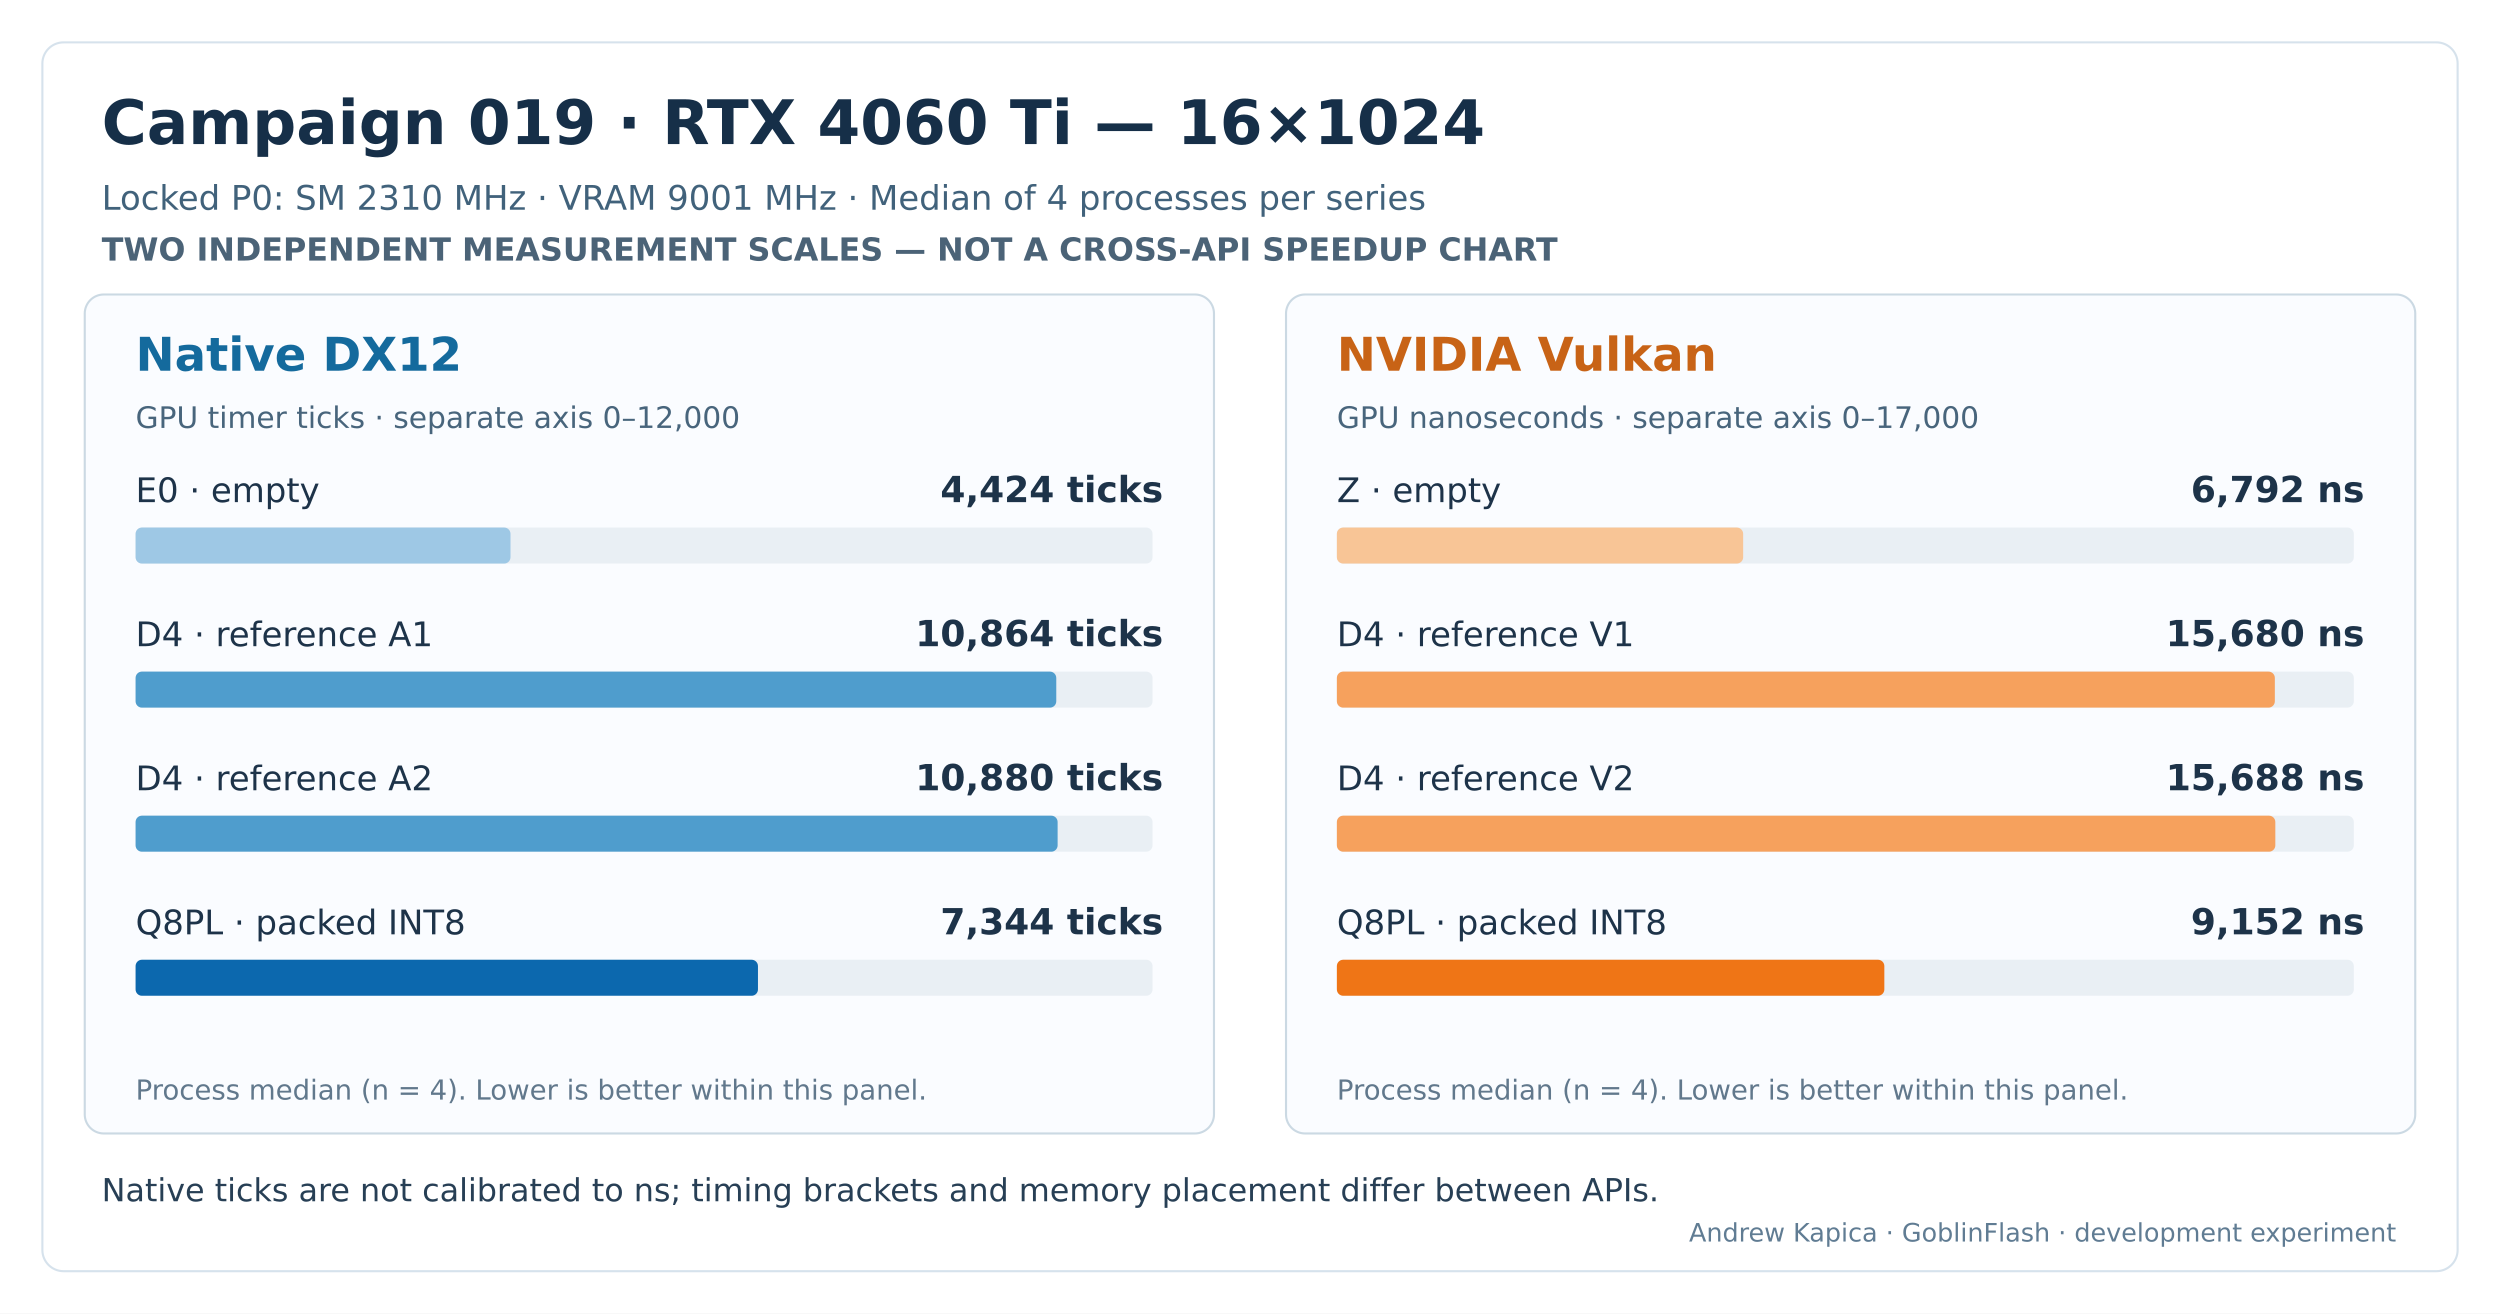
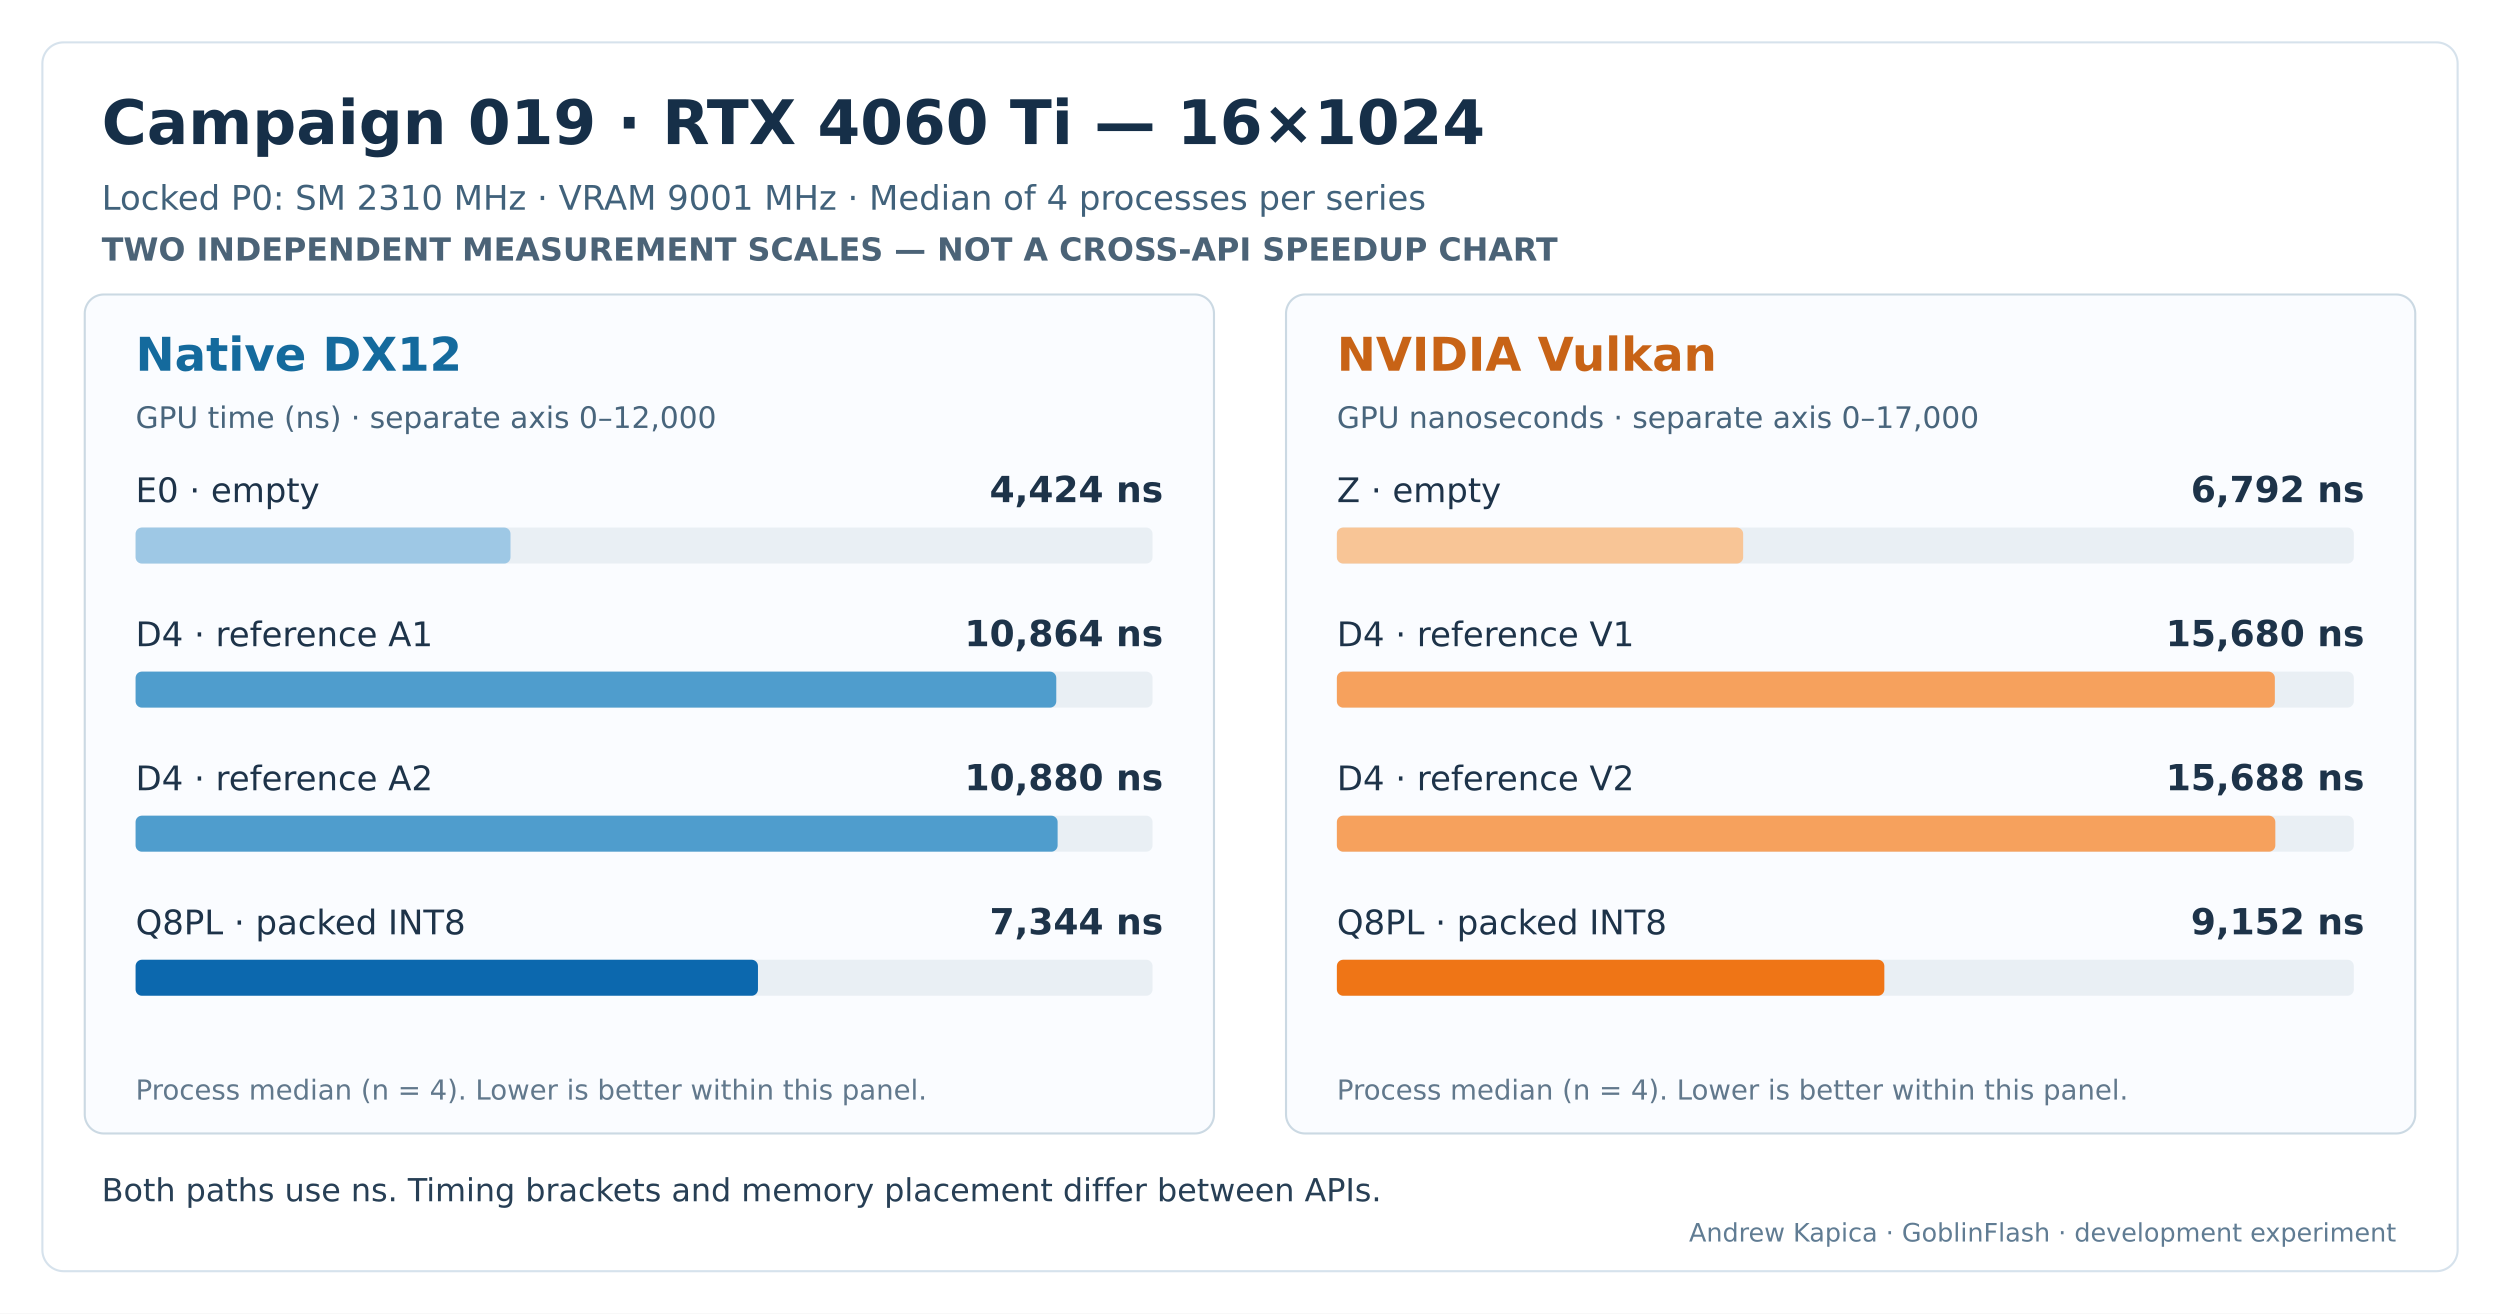
- <svg xmlns="http://www.w3.org/2000/svg" width="1180" height="620" viewBox="0 0 1180 620" role="img" aria-label="Campaign 019 RTX 4060 Ti 16×1024 independently scaled Native GPU tick and Vulkan nanosecond measurements for empty, D4 reference variants and Q8PL.">
+ <svg xmlns="http://www.w3.org/2000/svg" width="1180" height="620" viewBox="0 0 1180 620" role="img" aria-label="Campaign 019 RTX 4060 Ti 16×1024 independently scaled Native and Vulkan GPU elapsed time in ns measurements for empty, D4 reference variants and Q8PL.">
  <rect width="1180" height="620" fill="#FFFFFF" />
  <rect x="20" y="20" width="1140" height="580" rx="10" fill="#FFFFFF" stroke="#D6E2EC" />
  <text x="48" y="68" font-family="DejaVu Sans,Arial,sans-serif" font-size="29" font-weight="700" fill="#162F48">Campaign 019 · RTX 4060 Ti — 16×1024</text>
  <text x="48" y="99" font-family="DejaVu Sans,Arial,sans-serif" font-size="16" fill="#41627B">Locked P0: SM 2310 MHz · VRAM 9001 MHz · Median of 4 processes per series</text>
  <text x="48" y="123" font-family="DejaVu Sans,Arial,sans-serif" font-size="15" font-weight="700" fill="#4B6377">TWO INDEPENDENT MEASUREMENT SCALES — NOT A CROSS-API SPEEDUP CHART</text>
  <g font-family="DejaVu Sans,Arial,sans-serif">
    <rect x="40" y="139" width="533" height="396" rx="9" fill="#FAFCFF" stroke="#CBD9E3" />
    <text x="64" y="175" font-size="22" font-weight="700" fill="#146A9D">Native DX12</text>
-     <text x="64" y="202" font-size="14" fill="#48657C">GPU timer ticks · separate axis 0–12,000</text>
+     <text x="64" y="202" font-size="14" fill="#48657C">GPU time (ns) · separate axis 0–12,000</text>
    <text x="64" y="237" font-size="16" fill="#1D3349">E0 · empty</text>
-     <text x="549" y="237" text-anchor="end" font-size="17" font-weight="700" fill="#1D3349">4,424 ticks</text>
+     <text x="549" y="237" text-anchor="end" font-size="17" font-weight="700" fill="#1D3349">4,424 ns</text>
    <rect x="64" y="249" width="480" height="17" rx="3" fill="#E9EFF4" />
    <rect x="64" y="249" width="176.960" height="17" rx="3" fill="#9EC8E5" />
    <text x="64" y="305" font-size="16" fill="#1D3349">D4 · reference A1</text>
-     <text x="549" y="305" text-anchor="end" font-size="17" font-weight="700" fill="#1D3349">10,864 ticks</text>
+     <text x="549" y="305" text-anchor="end" font-size="17" font-weight="700" fill="#1D3349">10,864 ns</text>
    <rect x="64" y="317" width="480" height="17" rx="3" fill="#E9EFF4" />
    <rect x="64" y="317" width="434.560" height="17" rx="3" fill="#4F9DCD" />
    <text x="64" y="373" font-size="16" fill="#1D3349">D4 · reference A2</text>
-     <text x="549" y="373" text-anchor="end" font-size="17" font-weight="700" fill="#1D3349">10,880 ticks</text>
+     <text x="549" y="373" text-anchor="end" font-size="17" font-weight="700" fill="#1D3349">10,880 ns</text>
    <rect x="64" y="385" width="480" height="17" rx="3" fill="#E9EFF4" />
    <rect x="64" y="385" width="435.200" height="17" rx="3" fill="#4F9DCD" />
    <text x="64" y="441" font-size="16" fill="#1D3349">Q8PL · packed INT8</text>
-     <text x="549" y="441" text-anchor="end" font-size="17" font-weight="700" fill="#1D3349">7,344 ticks</text>
+     <text x="549" y="441" text-anchor="end" font-size="17" font-weight="700" fill="#1D3349">7,344 ns</text>
    <rect x="64" y="453" width="480" height="17" rx="3" fill="#E9EFF4" />
    <rect x="64" y="453" width="293.760" height="17" rx="3" fill="#0C68AE" />
    <text x="64" y="519" font-size="13" fill="#61788C">Process median (n = 4). Lower is better within this panel.</text>
    <rect x="607" y="139" width="533" height="396" rx="9" fill="#FAFCFF" stroke="#CBD9E3" />
    <text x="631" y="175" font-size="22" font-weight="700" fill="#C86316">NVIDIA Vulkan</text>
    <text x="631" y="202" font-size="14" fill="#48657C">GPU nanoseconds · separate axis 0–17,000</text>
    <text x="631" y="237" font-size="16" fill="#1D3349">Z · empty</text>
    <text x="1116" y="237" text-anchor="end" font-size="17" font-weight="700" fill="#1D3349">6,792 ns</text>
    <rect x="631" y="249" width="480" height="17" rx="3" fill="#E9EFF4" />
    <rect x="631" y="249" width="191.774" height="17" rx="3" fill="#F8C596" />
    <text x="631" y="305" font-size="16" fill="#1D3349">D4 · reference V1</text>
    <text x="1116" y="305" text-anchor="end" font-size="17" font-weight="700" fill="#1D3349">15,680 ns</text>
    <rect x="631" y="317" width="480" height="17" rx="3" fill="#E9EFF4" />
    <rect x="631" y="317" width="442.729" height="17" rx="3" fill="#F6A15D" />
    <text x="631" y="373" font-size="16" fill="#1D3349">D4 · reference V2</text>
    <text x="1116" y="373" text-anchor="end" font-size="17" font-weight="700" fill="#1D3349">15,688 ns</text>
    <rect x="631" y="385" width="480" height="17" rx="3" fill="#E9EFF4" />
    <rect x="631" y="385" width="442.955" height="17" rx="3" fill="#F6A15D" />
    <text x="631" y="441" font-size="16" fill="#1D3349">Q8PL · packed INT8</text>
    <text x="1116" y="441" text-anchor="end" font-size="17" font-weight="700" fill="#1D3349">9,152 ns</text>
    <rect x="631" y="453" width="480" height="17" rx="3" fill="#E9EFF4" />
    <rect x="631" y="453" width="258.409" height="17" rx="3" fill="#EF7516" />
    <text x="631" y="519" font-size="13" fill="#61788C">Process median (n = 4). Lower is better within this panel.</text>
-     <text x="48" y="567" font-size="15" fill="#273F55">Native ticks are not calibrated to ns; timing brackets and memory placement differ between APIs.</text>
+     <text x="48" y="567" font-size="15" fill="#273F55">Both paths use ns. Timing brackets and memory placement differ between APIs.</text>
    <text x="1131" y="586" text-anchor="end" font-size="12" fill="#607C93">Andrew Kapica · GoblinFlash · development experiment</text>
  </g>
</svg>
